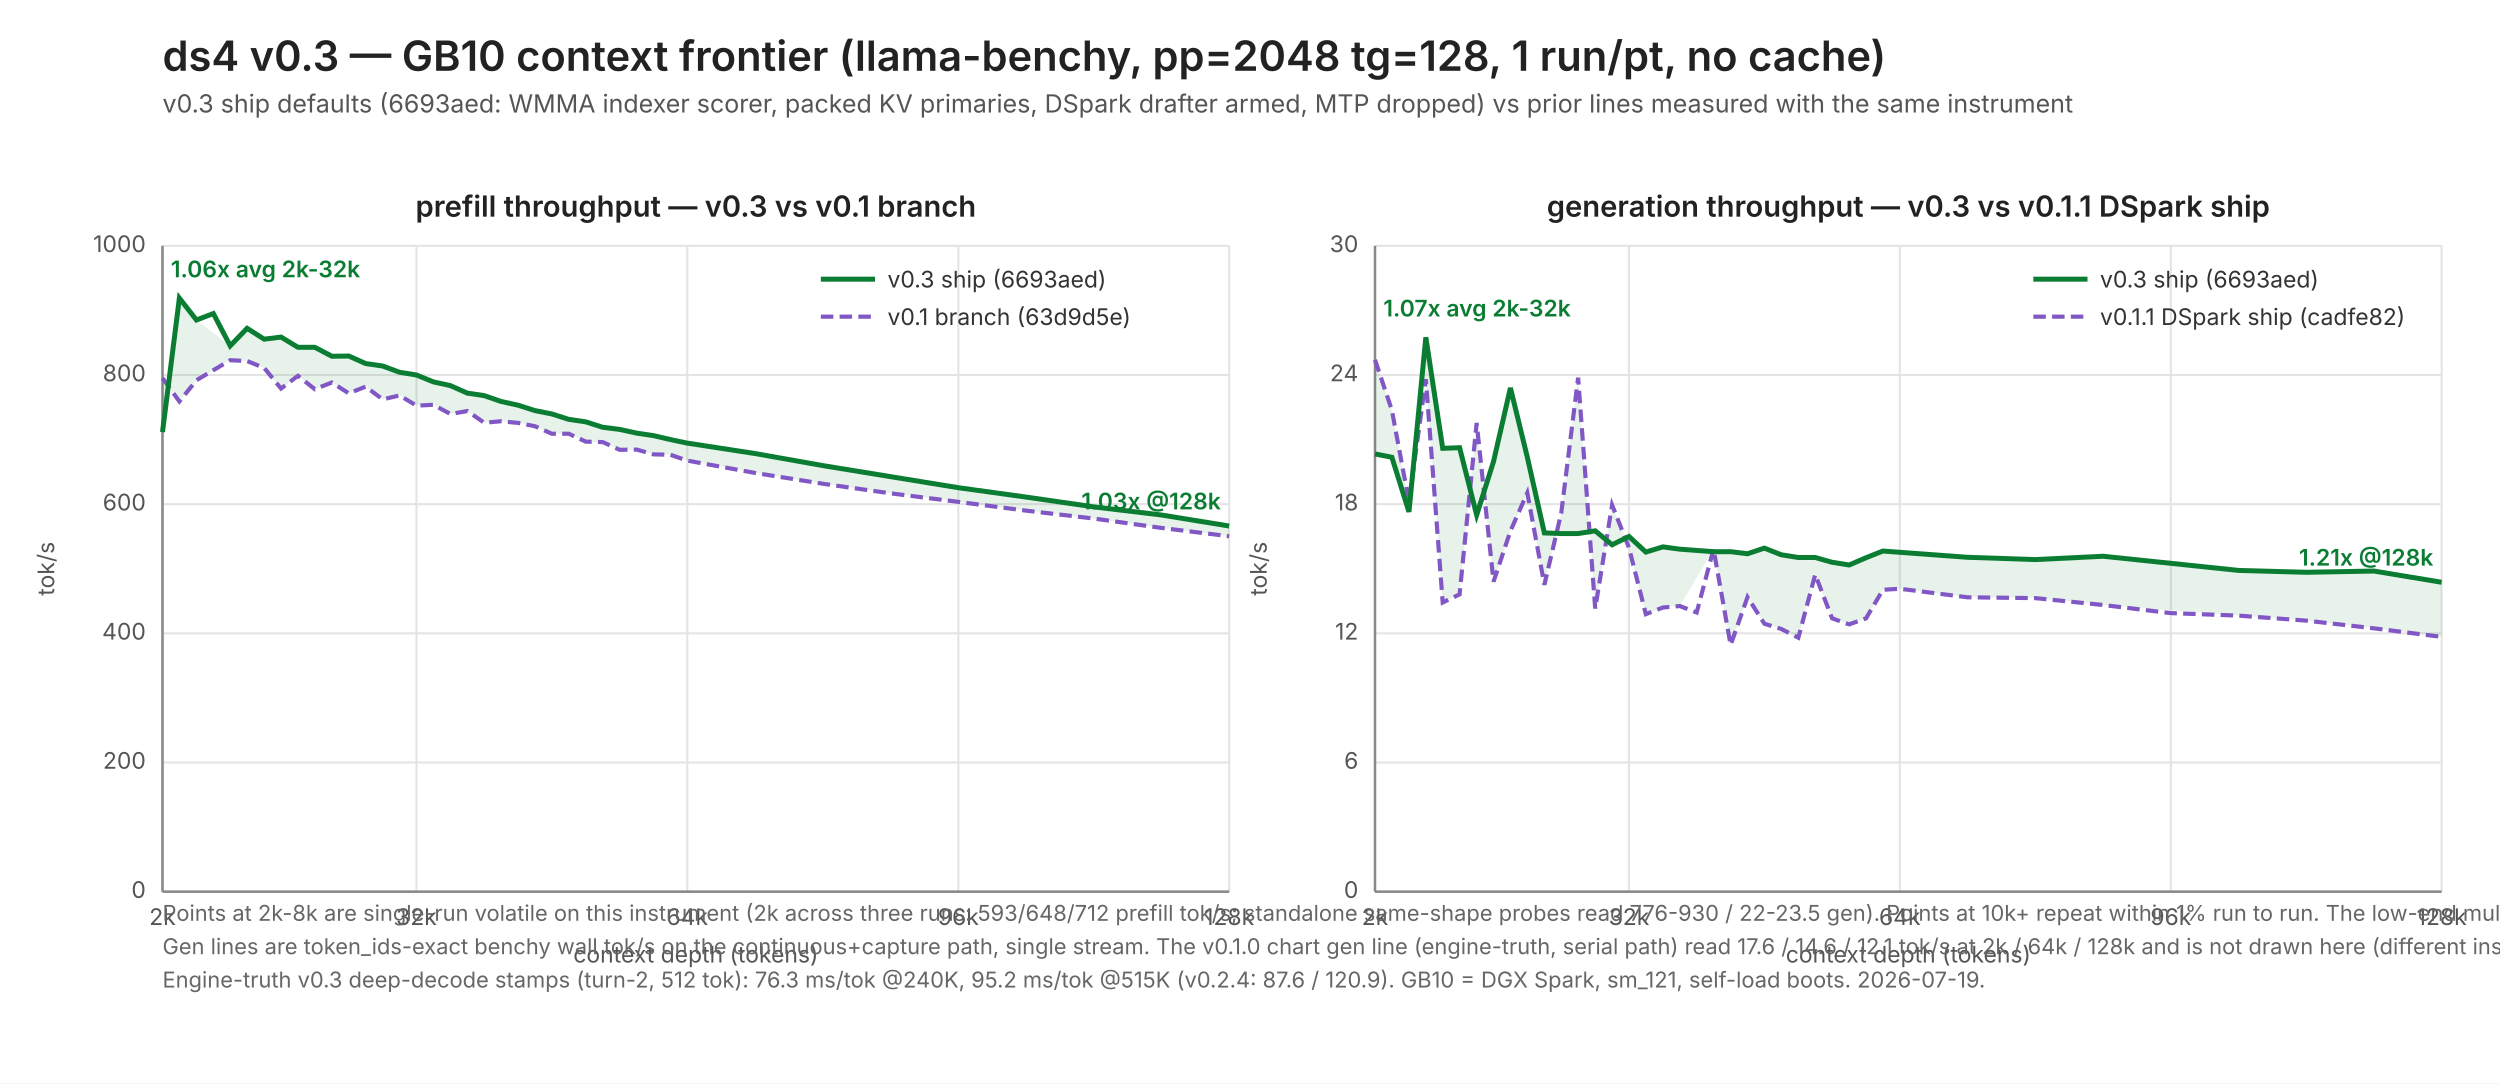
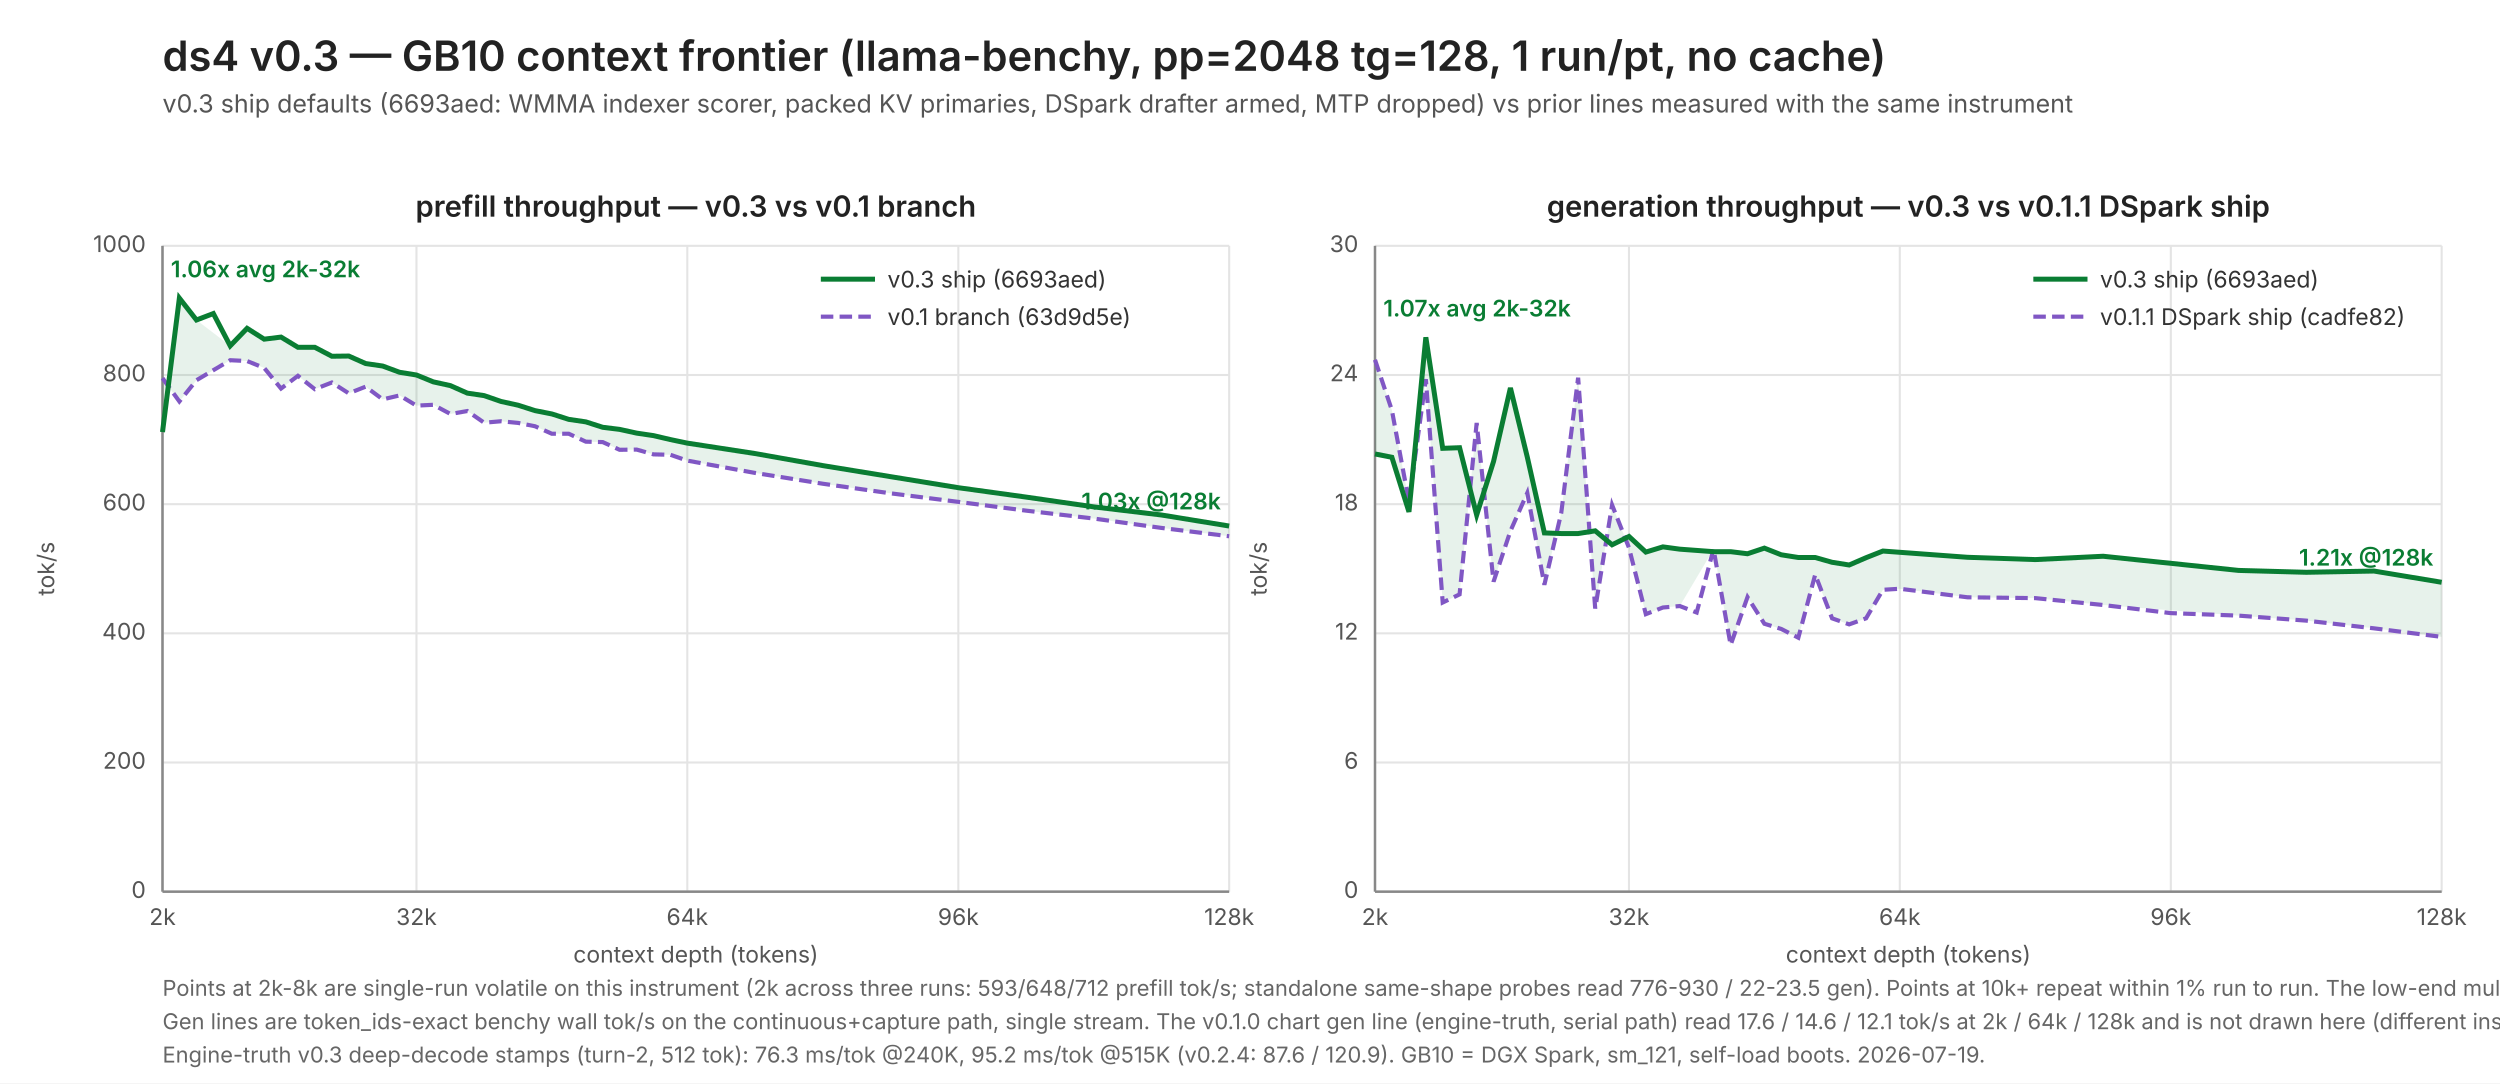
<svg xmlns="http://www.w3.org/2000/svg" width="1200" height="520" viewBox="0 0 1200 520">
  <style>
  text{font-family:system-ui,-apple-system,'Segoe UI',sans-serif;fill:#222}
  .title{font-size:20px;font-weight:600}
  .subtitle{font-size:12px;fill:#555}
  .panel-title{font-size:14px;font-weight:600}
  .axis-label{font-size:11px;fill:#555}
  .legend{font-size:11px;fill:#333}
  .ratio{font-size:11px;font-weight:600;fill:#0a7d33}
  .note{font-size:10.5px;fill:#666}
  .grid{stroke:#e4e4e4;stroke-width:1}
  .axis{stroke:#888;stroke-width:1.2}
  .line-new{stroke:#0a7d33;stroke-width:2.4;fill:none}
  .line-old{stroke:#8057c4;stroke-width:2;fill:none;stroke-dasharray:6 3}
  .gain{fill:#0a7d33;fill-opacity:0.10}
</style>
  <rect width="1200" height="520" fill="#ffffff" />
  <text class="title" x="78" y="34">ds4 v0.3 — GB10 context frontier (llama-benchy, pp=2048 tg=128, 1 run/pt, no cache)</text>
  <text class="subtitle" x="78" y="54">v0.3 ship defaults (6693aed: WMMA indexer scorer, packed KV primaries, DSpark drafter armed, MTP dropped) vs prior lines measured with the same instrument</text>
  <text class="panel-title" x="334" y="104" text-anchor="middle">prefill throughput — v0.3 vs v0.1 branch</text>
  <line class="grid" x1="78" y1="428.0" x2="590" y2="428.0" />
  <text class="axis-label" x="70" y="431.0" text-anchor="end">0</text>
  <line class="grid" x1="78" y1="366.0" x2="590" y2="366.0" />
  <text class="axis-label" x="70" y="369.0" text-anchor="end">200</text>
  <line class="grid" x1="78" y1="304.0" x2="590" y2="304.0" />
  <text class="axis-label" x="70" y="307.0" text-anchor="end">400</text>
  <line class="grid" x1="78" y1="242.0" x2="590" y2="242.0" />
  <text class="axis-label" x="70" y="245.0" text-anchor="end">600</text>
  <line class="grid" x1="78" y1="180.0" x2="590" y2="180.0" />
  <text class="axis-label" x="70" y="183.0" text-anchor="end">800</text>
  <line class="grid" x1="78" y1="118.0" x2="590" y2="118.0" />
  <text class="axis-label" x="70" y="121.0" text-anchor="end">1000</text>
  <line class="grid" x1="78.0" y1="118" x2="78.0" y2="428" />
  <text class="axis-label" x="78.0" y="444" text-anchor="middle">2k</text>
  <line class="grid" x1="199.9" y1="118" x2="199.9" y2="428" />
  <text class="axis-label" x="199.9" y="444" text-anchor="middle">32k</text>
  <line class="grid" x1="329.9" y1="118" x2="329.9" y2="428" />
  <text class="axis-label" x="329.9" y="444" text-anchor="middle">64k</text>
  <line class="grid" x1="460.0" y1="118" x2="460.0" y2="428" />
  <text class="axis-label" x="460.0" y="444" text-anchor="middle">96k</text>
  <line class="grid" x1="590.0" y1="118" x2="590.0" y2="428" />
  <text class="axis-label" x="590.0" y="444" text-anchor="middle">128k</text>
  <line class="axis" x1="78" y1="118" x2="78" y2="428" />
  <line class="axis" x1="78" y1="428" x2="590" y2="428" />
  <text class="axis-label" x="26" y="273.0" text-anchor="middle" transform="rotate(-90 26 273.0)">tok/s</text>
  <text class="axis-label" x="334" y="462" text-anchor="middle">context depth (tokens)</text>
  <polygon class="gain" points="78.0,207.4 86.1,143.1 94.3,153.6 110.5,166.0 118.6,157.6 126.8,162.8 134.9,161.8 143.0,166.7 151.1,166.7 159.3,171.0 167.4,170.9 175.5,174.5 183.7,175.7 191.8,178.7 199.9,180.0 208.0,183.3 216.2,185.1 224.3,188.7 232.4,189.9 240.5,192.7 248.7,194.5 256.8,197.1 264.9,198.7 273.0,201.3 281.2,202.5 289.3,205.1 297.4,206.1 305.6,207.9 313.7,209.1 321.8,211.0 329.9,212.7 362.4,217.7 395.0,223.5 427.5,228.8 460.0,234.1 492.5,238.6 525.0,243.3 557.5,247.2 590.0,252.5 590.0,257.4 557.5,253.4 525.0,248.9 492.5,245.1 460.0,240.9 427.5,236.8 395.0,232.2 362.4,227.0 329.9,221.1 321.8,218.3 313.7,218.1 305.6,215.8 297.4,215.9 289.3,212.2 281.2,212.0 273.0,208.2 264.9,208.2 256.8,204.6 248.7,203.0 240.5,202.2 232.4,202.9 224.3,197.3 216.2,198.7 208.0,194.3 199.9,194.7 191.8,189.8 183.7,191.7 175.5,185.6 167.4,188.8 159.3,183.6 151.1,186.8 143.0,180.4 134.9,186.5 126.8,176.6 118.6,173.3 110.5,172.9 94.3,182.5 86.1,192.7 78.0,181.5" />
  <polyline class="line-old" points="78.0,181.5 86.1,192.7 94.3,182.5 110.5,172.9 118.6,173.3 126.8,176.6 134.9,186.5 143.0,180.4 151.1,186.8 159.3,183.6 167.4,188.8 175.5,185.6 183.7,191.7 191.8,189.8 199.9,194.7 208.0,194.3 216.2,198.7 224.3,197.3 232.4,202.9 240.5,202.2 248.7,203.0 256.8,204.6 264.9,208.2 273.0,208.2 281.2,212.0 289.3,212.2 297.4,215.9 305.6,215.8 313.7,218.1 321.8,218.3 329.9,221.1 362.4,227.0 395.0,232.2 427.5,236.8 460.0,240.9 492.5,245.1 525.0,248.9 557.5,253.4 590.0,257.4" />
  <polyline class="line-new" points="78.0,207.4 86.1,143.1 94.3,153.6 102.4,150.5 110.5,166.0 118.6,157.6 126.8,162.8 134.9,161.8 143.0,166.7 151.1,166.7 159.3,171.0 167.4,170.9 175.5,174.5 183.7,175.7 191.8,178.7 199.9,180.0 208.0,183.3 216.2,185.1 224.3,188.7 232.4,189.9 240.5,192.7 248.7,194.5 256.8,197.1 264.9,198.7 273.0,201.3 281.2,202.5 289.3,205.1 297.4,206.1 305.6,207.9 313.7,209.1 321.8,211.0 329.9,212.7 362.4,217.7 395.0,223.5 427.5,228.8 460.0,234.1 492.5,238.6 525.0,243.3 557.5,247.2 590.0,252.5" />
  <text class="ratio" x="82.0" y="133.1" text-anchor="start">1.06x avg 2k-32k</text>
  <text class="ratio" x="586.0" y="244.5" text-anchor="end">1.03x @128k</text>
  <line class="line-new" x1="394" y1="134" x2="420" y2="134" />
  <text class="legend" x="426" y="138">v0.3 ship (6693aed)</text>
  <line class="line-old" x1="394" y1="152" x2="420" y2="152" />
  <text class="legend" x="426" y="156">v0.1 branch (63d9d5e)</text>
  <text class="panel-title" x="916" y="104" text-anchor="middle">generation throughput — v0.3 vs v0.1.1 DSpark ship</text>
  <line class="grid" x1="660" y1="428.0" x2="1172" y2="428.0" />
  <text class="axis-label" x="652" y="431.0" text-anchor="end">0</text>
  <line class="grid" x1="660" y1="366.0" x2="1172" y2="366.0" />
  <text class="axis-label" x="652" y="369.0" text-anchor="end">6</text>
  <line class="grid" x1="660" y1="304.0" x2="1172" y2="304.0" />
  <text class="axis-label" x="652" y="307.0" text-anchor="end">12</text>
  <line class="grid" x1="660" y1="242.0" x2="1172" y2="242.0" />
  <text class="axis-label" x="652" y="245.0" text-anchor="end">18</text>
  <line class="grid" x1="660" y1="180.0" x2="1172" y2="180.0" />
  <text class="axis-label" x="652" y="183.0" text-anchor="end">24</text>
  <line class="grid" x1="660" y1="118.0" x2="1172" y2="118.0" />
  <text class="axis-label" x="652" y="121.0" text-anchor="end">30</text>
  <line class="grid" x1="660.0" y1="118" x2="660.0" y2="428" />
  <text class="axis-label" x="660.0" y="444" text-anchor="middle">2k</text>
  <line class="grid" x1="781.9" y1="118" x2="781.9" y2="428" />
  <text class="axis-label" x="781.9" y="444" text-anchor="middle">32k</text>
  <line class="grid" x1="911.9" y1="118" x2="911.9" y2="428" />
  <text class="axis-label" x="911.9" y="444" text-anchor="middle">64k</text>
  <line class="grid" x1="1042.0" y1="118" x2="1042.0" y2="428" />
  <text class="axis-label" x="1042.0" y="444" text-anchor="middle">96k</text>
  <line class="grid" x1="1172.0" y1="118" x2="1172.0" y2="428" />
  <text class="axis-label" x="1172.0" y="444" text-anchor="middle">128k</text>
  <line class="axis" x1="660" y1="118" x2="660" y2="428" />
  <line class="axis" x1="660" y1="428" x2="1172" y2="428" />
  <text class="axis-label" x="608" y="273.0" text-anchor="middle" transform="rotate(-90 608 273.0)">tok/s</text>
  <text class="axis-label" x="916" y="462" text-anchor="middle">context depth (tokens)</text>
  <polygon class="gain" points="660.0,217.9 668.1,219.5 676.3,245.7 684.4,161.9 692.5,215.2 700.6,214.9 708.8,247.2 716.9,221.5 725.0,186.2 733.1,219.4 741.3,255.8 749.4,256.1 757.5,256.1 765.7,254.8 773.8,261.5 781.9,257.5 790.0,265.0 798.2,262.5 806.3,263.6 822.5,264.8 830.7,264.8 838.8,265.8 846.9,263.1 855.0,266.3 863.2,267.6 871.3,267.6 879.4,269.9 887.6,271.2 895.7,267.7 903.8,264.5 911.9,265.1 944.4,267.5 977.0,268.6 1009.5,267.0 1074.5,273.8 1107.0,274.7 1139.5,274.1 1172.0,279.5 1172.0,305.7 1139.5,301.6 1107.0,297.9 1074.5,295.5 1009.5,290.4 977.0,287.1 944.4,286.7 911.9,282.6 903.8,283.1 895.7,296.8 887.6,299.7 879.4,296.8 871.3,275.8 863.2,306.1 855.0,301.9 846.9,299.4 838.8,286.6 830.7,309.6 822.5,263.6 806.3,290.9 798.2,291.6 790.0,294.8 781.9,262.9 773.8,242.4 765.7,292.1 757.5,181.3 749.4,246.2 741.3,280.7 733.1,236.6 725.0,254.9 716.9,279.2 708.8,203.0 700.6,285.3 692.5,289.2 684.4,182.0 676.3,240.8 668.1,196.9 660.0,172.7" />
  <polyline class="line-old" points="660.0,172.7 668.1,196.9 676.3,240.8 684.4,182.0 692.5,289.2 700.6,285.3 708.8,203.0 716.9,279.2 725.0,254.9 733.1,236.6 741.3,280.7 749.4,246.2 757.5,181.3 765.7,292.1 773.8,242.4 781.9,262.9 790.0,294.8 798.2,291.6 806.3,290.9 814.4,294.0 822.5,263.6 830.7,309.6 838.8,286.6 846.9,299.4 855.0,301.9 863.2,306.1 871.3,275.8 879.4,296.8 887.6,299.7 895.7,296.8 903.8,283.1 911.9,282.6 944.4,286.7 977.0,287.1 1009.5,290.4 1042.0,294.3 1074.5,295.5 1107.0,297.9 1139.5,301.6 1172.0,305.7" />
  <polyline class="line-new" points="660.0,217.9 668.1,219.5 676.3,245.7 684.4,161.9 692.5,215.2 700.6,214.9 708.8,247.2 716.9,221.5 725.0,186.2 733.1,219.4 741.3,255.8 749.4,256.1 757.5,256.1 765.7,254.8 773.8,261.5 781.9,257.5 790.0,265.0 798.2,262.5 806.3,263.6 822.5,264.8 830.7,264.8 838.8,265.8 846.9,263.1 855.0,266.3 863.2,267.6 871.3,267.6 879.4,269.9 887.6,271.2 895.7,267.7 903.8,264.5 911.9,265.1 944.4,267.5 977.0,268.6 1009.5,267.0 1074.5,273.8 1107.0,274.7 1139.5,274.1 1172.0,279.5" />
  <text class="ratio" x="664.0" y="151.9" text-anchor="start">1.07x avg 2k-32k</text>
  <text class="ratio" x="1168.0" y="271.5" text-anchor="end">1.21x @128k</text>
  <line class="line-new" x1="976" y1="134" x2="1002" y2="134" />
  <text class="legend" x="1008" y="138">v0.3 ship (6693aed)</text>
  <line class="line-old" x1="976" y1="152" x2="1002" y2="152" />
  <text class="legend" x="1008" y="156">v0.1.1 DSpark ship (cadfe82)</text>
-   <text class="note" x="78" y="442">Points at 2k-8k are single-run volatile on this instrument (2k across three runs: 593/648/712 prefill tok/s; standalone same-shape probes read 776-930 / 22-23.5 gen). Points at 10k+ repeat within 1% run to run. The low-end multiplier is therefore the 2k-32k geometric-mean ratio, not a single point; the deep multiplier is the single 128k point. Claims live at depth.</text>
-   <text class="note" x="78" y="458">Gen lines are token_ids-exact benchy wall tok/s on the continuous+capture path, single stream. The v0.1.0 chart gen line (engine-truth, serial path) read 17.6 / 14.6 / 12.1 tok/s at 2k / 64k / 128k and is not drawn here (different instrument).</text>
-   <text class="note" x="78" y="474">Engine-truth v0.3 deep-decode stamps (turn-2, 512 tok): 76.3 ms/tok @240K, 95.2 ms/tok @515K (v0.2.4: 87.6 / 120.9). GB10 = DGX Spark, sm_121, self-load boots. 2026-07-19.</text>
+   <text class="note" x="78" y="478">Points at 2k-8k are single-run volatile on this instrument (2k across three runs: 593/648/712 prefill tok/s; standalone same-shape probes read 776-930 / 22-23.5 gen). Points at 10k+ repeat within 1% run to run. The low-end multiplier is therefore the 2k-32k geometric-mean ratio, not a single point; the deep multiplier is the single 128k point. Claims live at depth.</text>
+   <text class="note" x="78" y="494">Gen lines are token_ids-exact benchy wall tok/s on the continuous+capture path, single stream. The v0.1.0 chart gen line (engine-truth, serial path) read 17.6 / 14.6 / 12.1 tok/s at 2k / 64k / 128k and is not drawn here (different instrument).</text>
+   <text class="note" x="78" y="510">Engine-truth v0.3 deep-decode stamps (turn-2, 512 tok): 76.3 ms/tok @240K, 95.2 ms/tok @515K (v0.2.4: 87.6 / 120.9). GB10 = DGX Spark, sm_121, self-load boots. 2026-07-19.</text>
</svg>
